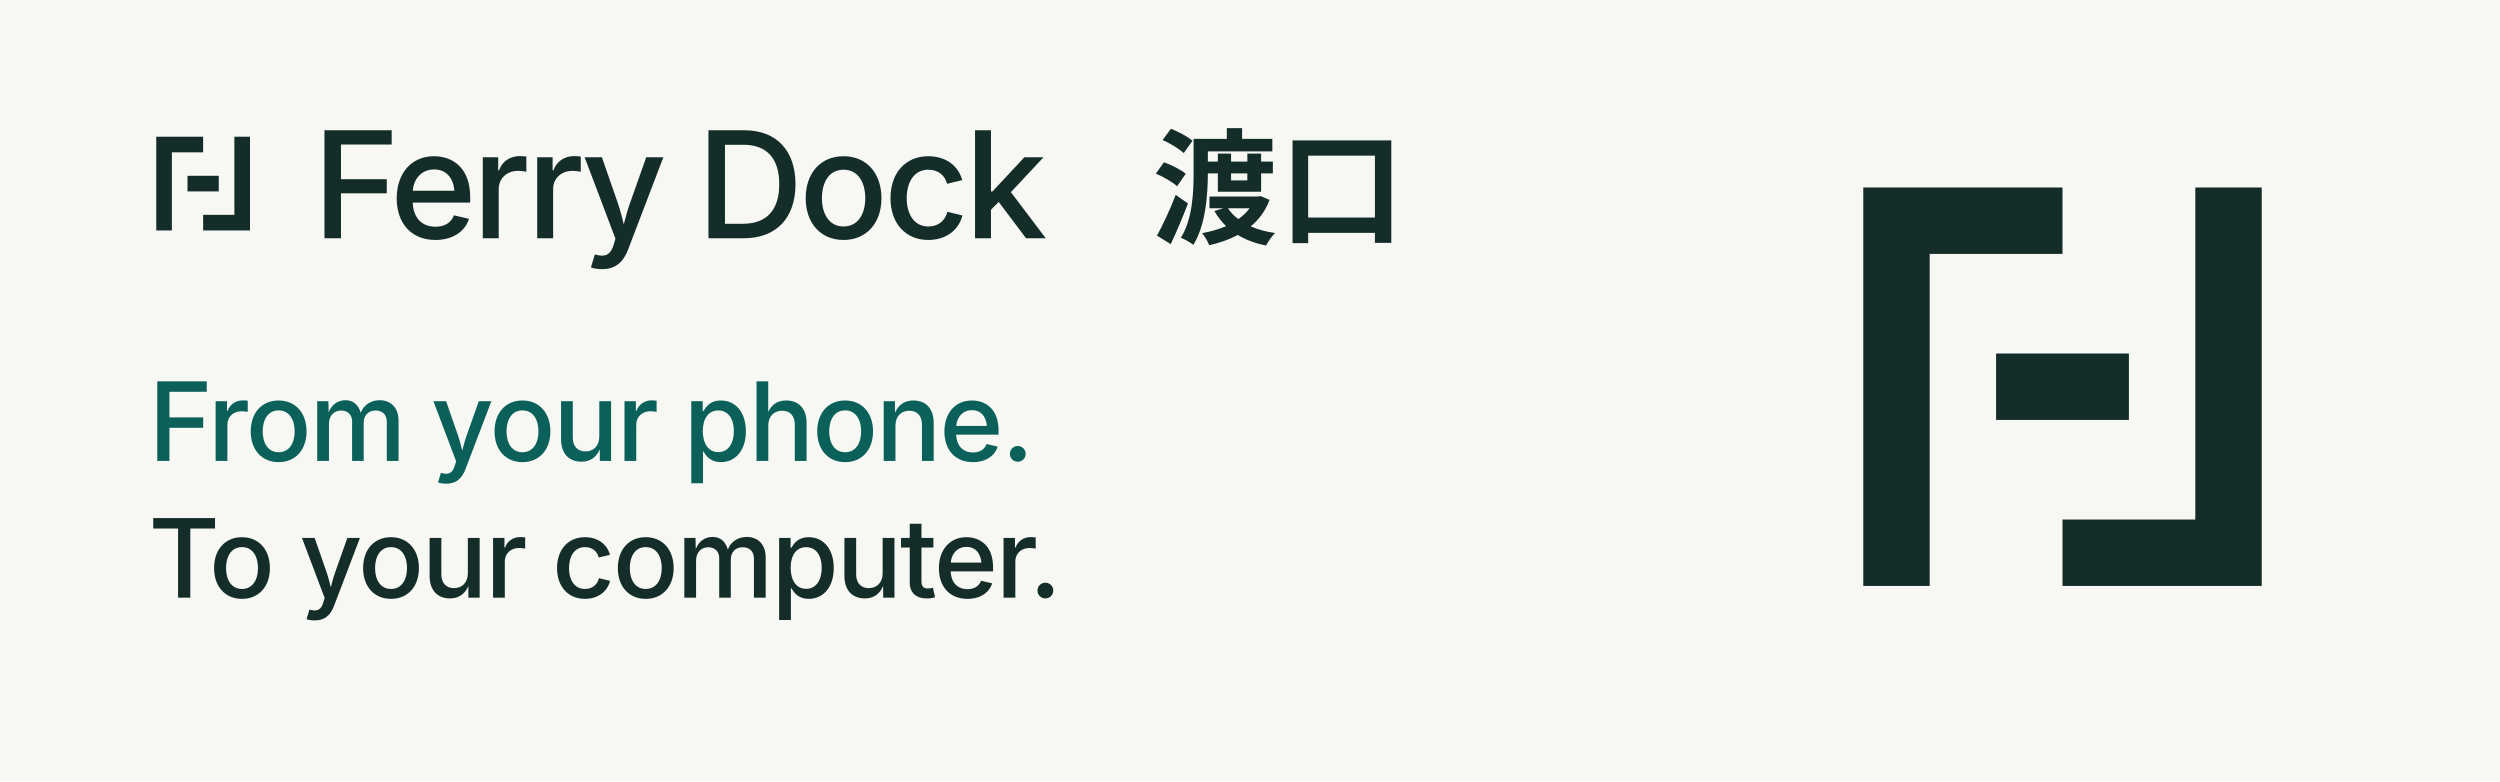
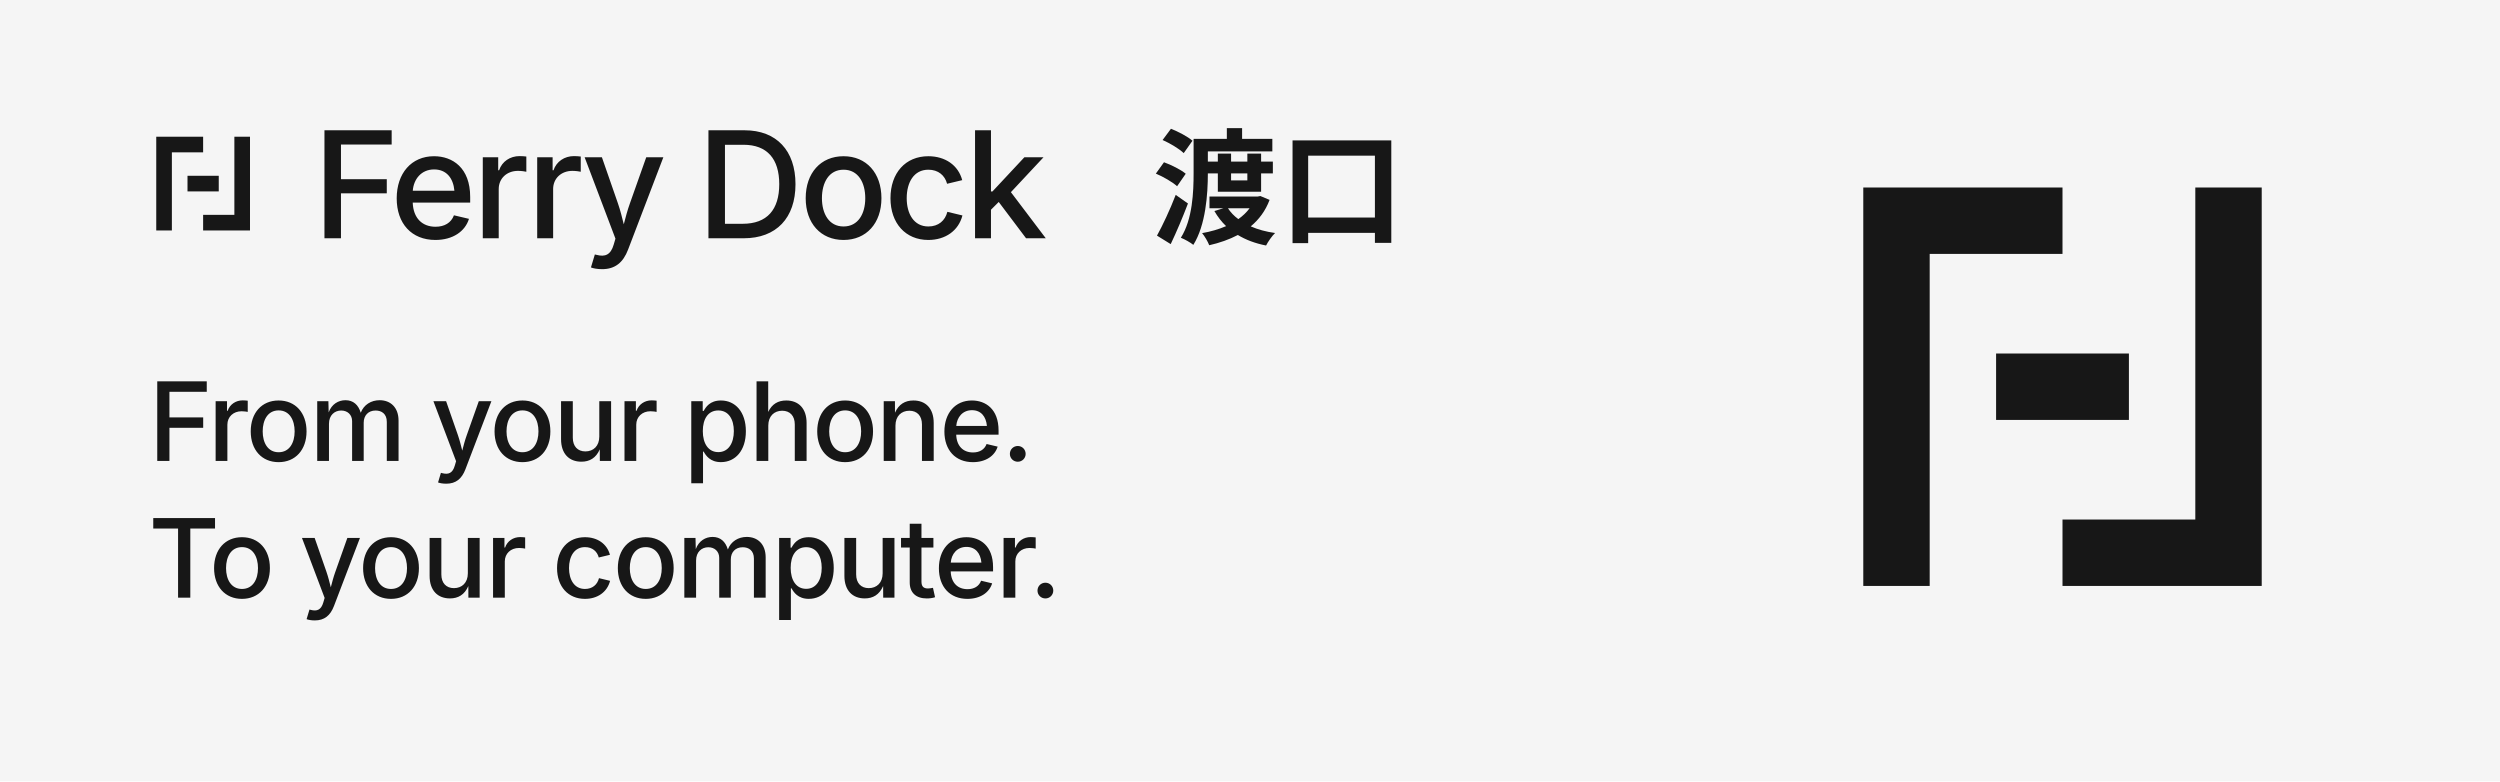
<svg xmlns="http://www.w3.org/2000/svg" width="1280" height="400" viewBox="0 0 1280 400" role="img" aria-labelledby="banner-title banner-desc">
-   <rect width="1280" height="400" fill="#F7F8F4" />
-   <g fill="#142D29" font-family="system-ui, -apple-system, BlinkMacSystemFont, 'Segoe UI', 'PingFang SC', 'Microsoft YaHei', sans-serif">
-     <svg x="72" y="62" width="64" height="64" viewBox="0 0 32 32" color="#142D29" aria-hidden="true">
+   <rect width="1280" height="400" fill="#F5F5F5" />
+   <g fill="#171717" font-family="system-ui, -apple-system, BlinkMacSystemFont, 'Segoe UI', 'PingFang SC', 'Microsoft YaHei', sans-serif">
+     <svg x="72" y="62" width="64" height="64" viewBox="0 0 32 32" color="#171717" aria-hidden="true">
      <path fill="currentColor" d="M4 4h12v4H8v20H4V4Zm24 24H16v-4h8V4h4v24Z" />
      <rect x="12" y="14" width="8" height="4" fill="currentColor" />
    </svg>
    <text x="160" y="122" font-size="76" font-weight="500" letter-spacing="-2.5">Ferry Dock</text>
    <text x="590" y="120" font-size="64" font-weight="600" letter-spacing="1">渡口</text>
-     <text x="76" y="236" font-size="56" font-weight="500" letter-spacing="-1.2" fill="#0B6159">From your phone.</text>
+     <text x="76" y="236" font-size="56" font-weight="500" letter-spacing="-1.2" fill="#171717">From your phone.</text>
    <text x="76" y="306" font-size="56" font-weight="500" letter-spacing="-1.2">To your computer.</text>
-     <svg x="920" y="62" width="272" height="272" viewBox="0 0 32 32" color="#142D29" aria-hidden="true">
+     <svg x="920" y="62" width="272" height="272" viewBox="0 0 32 32" color="#171717" aria-hidden="true">
      <path fill="currentColor" d="M4 4h12v4H8v20H4V4Zm24 24H16v-4h8V4h4v24Z" />
      <rect x="12" y="14" width="8" height="4" fill="currentColor" />
    </svg>
  </g>
</svg>
